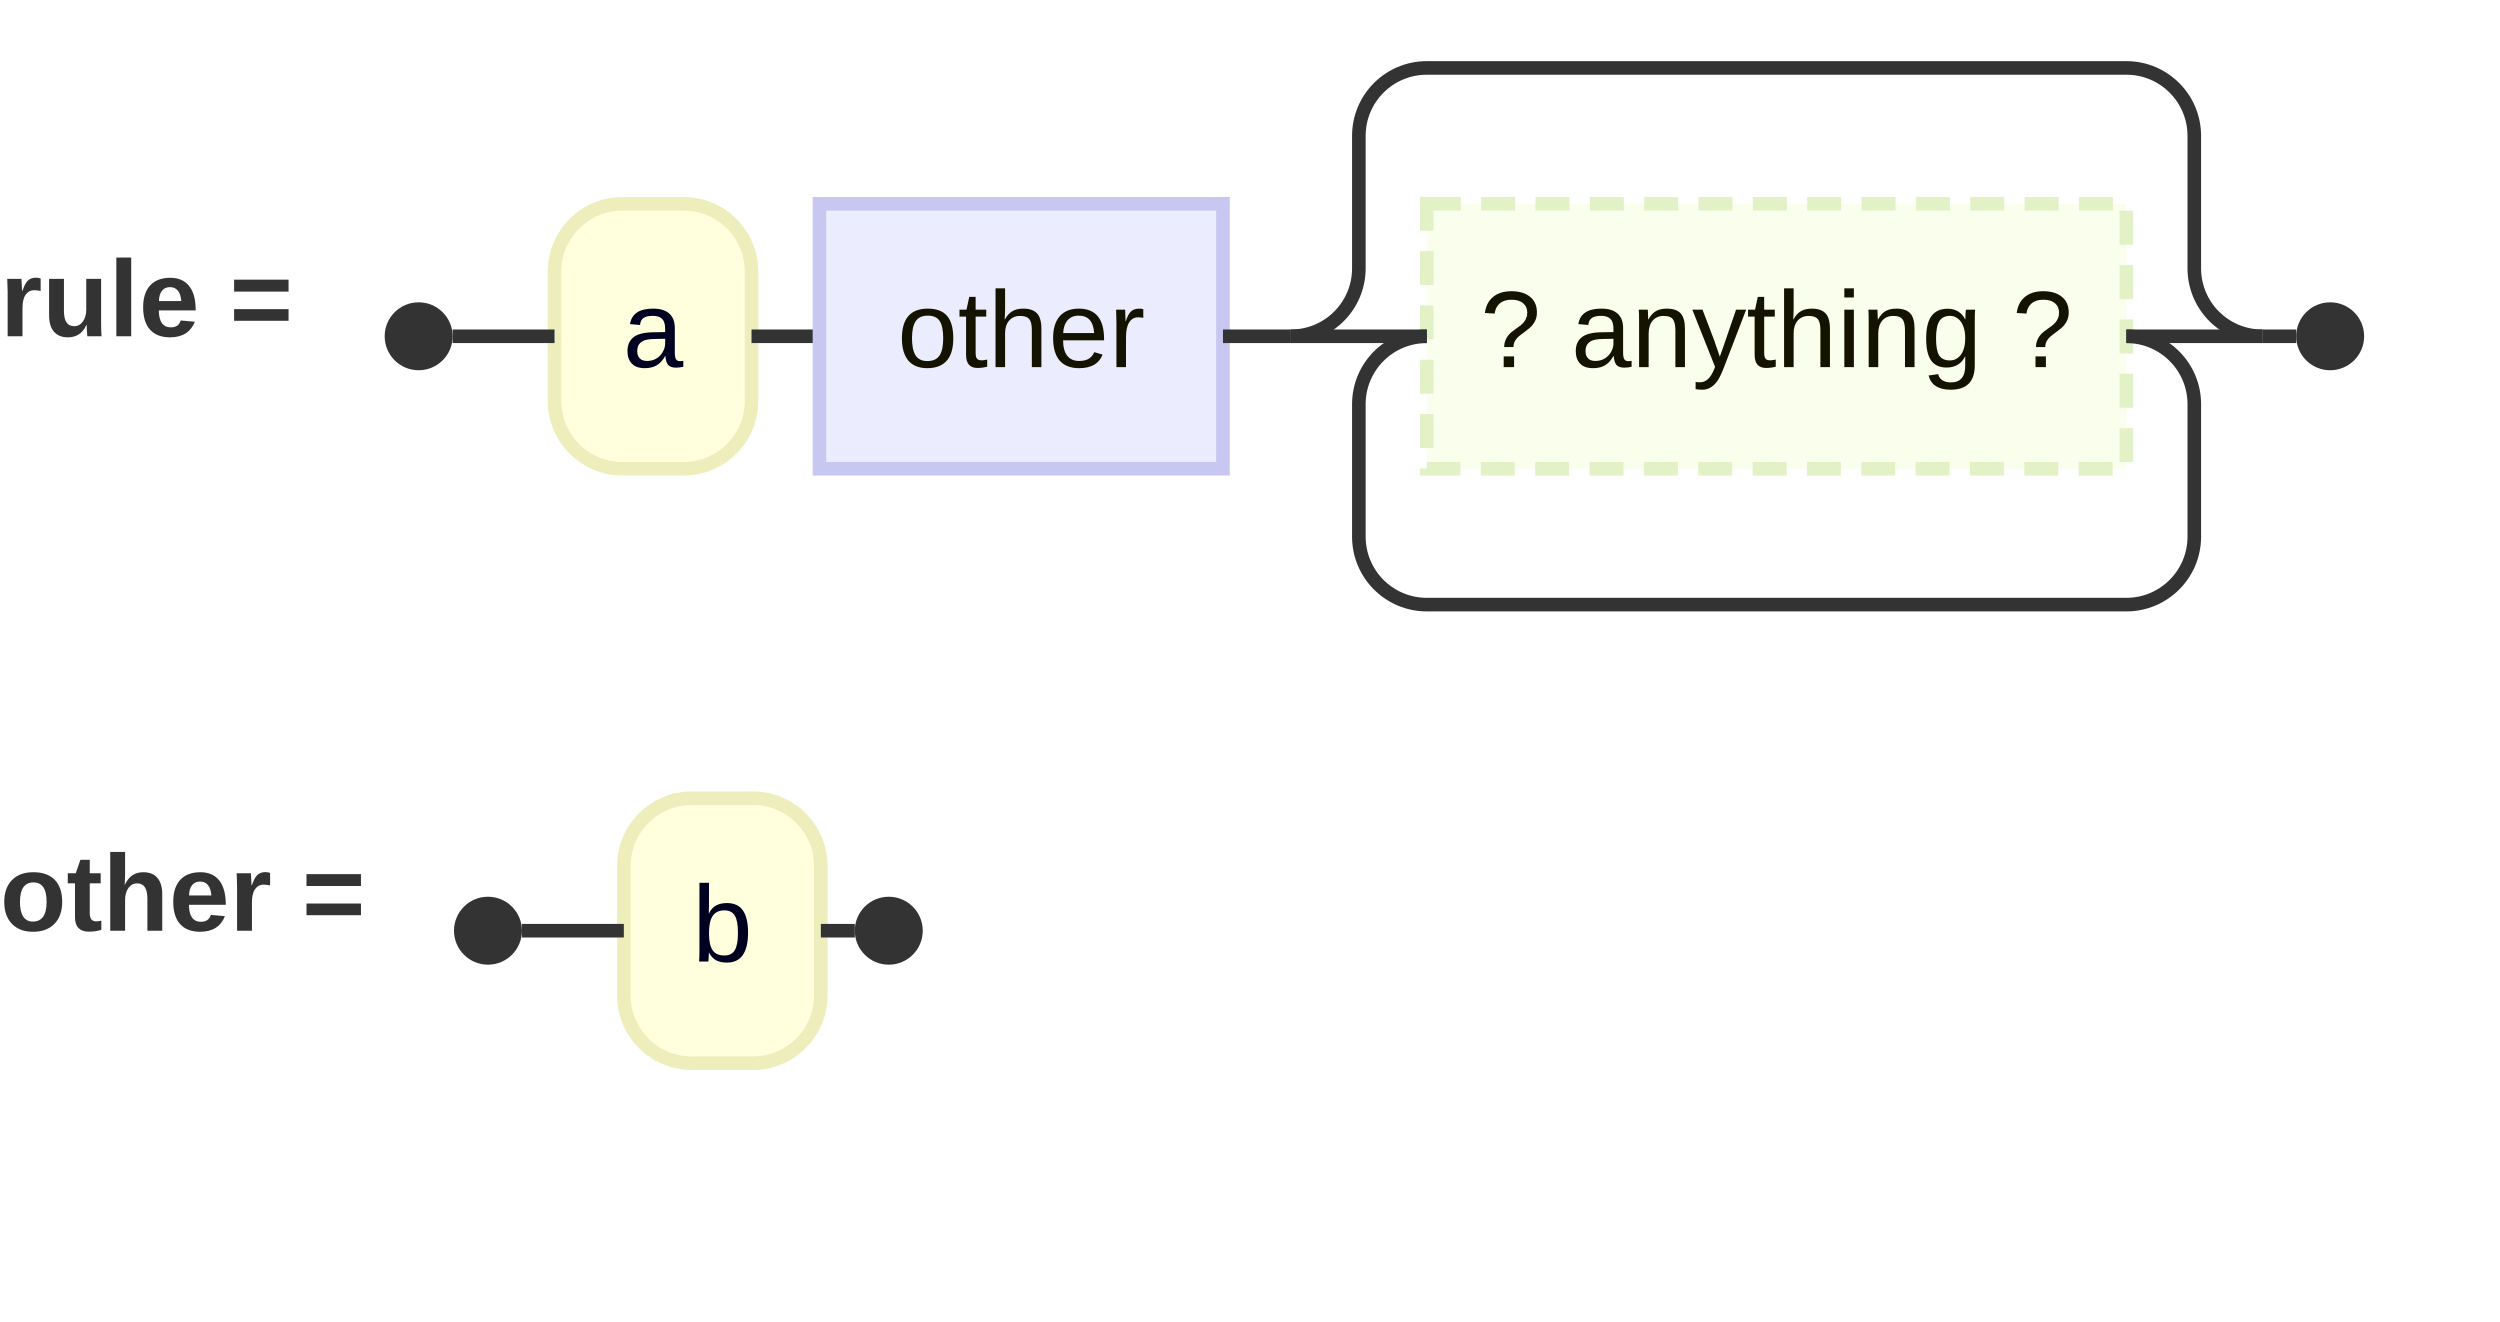
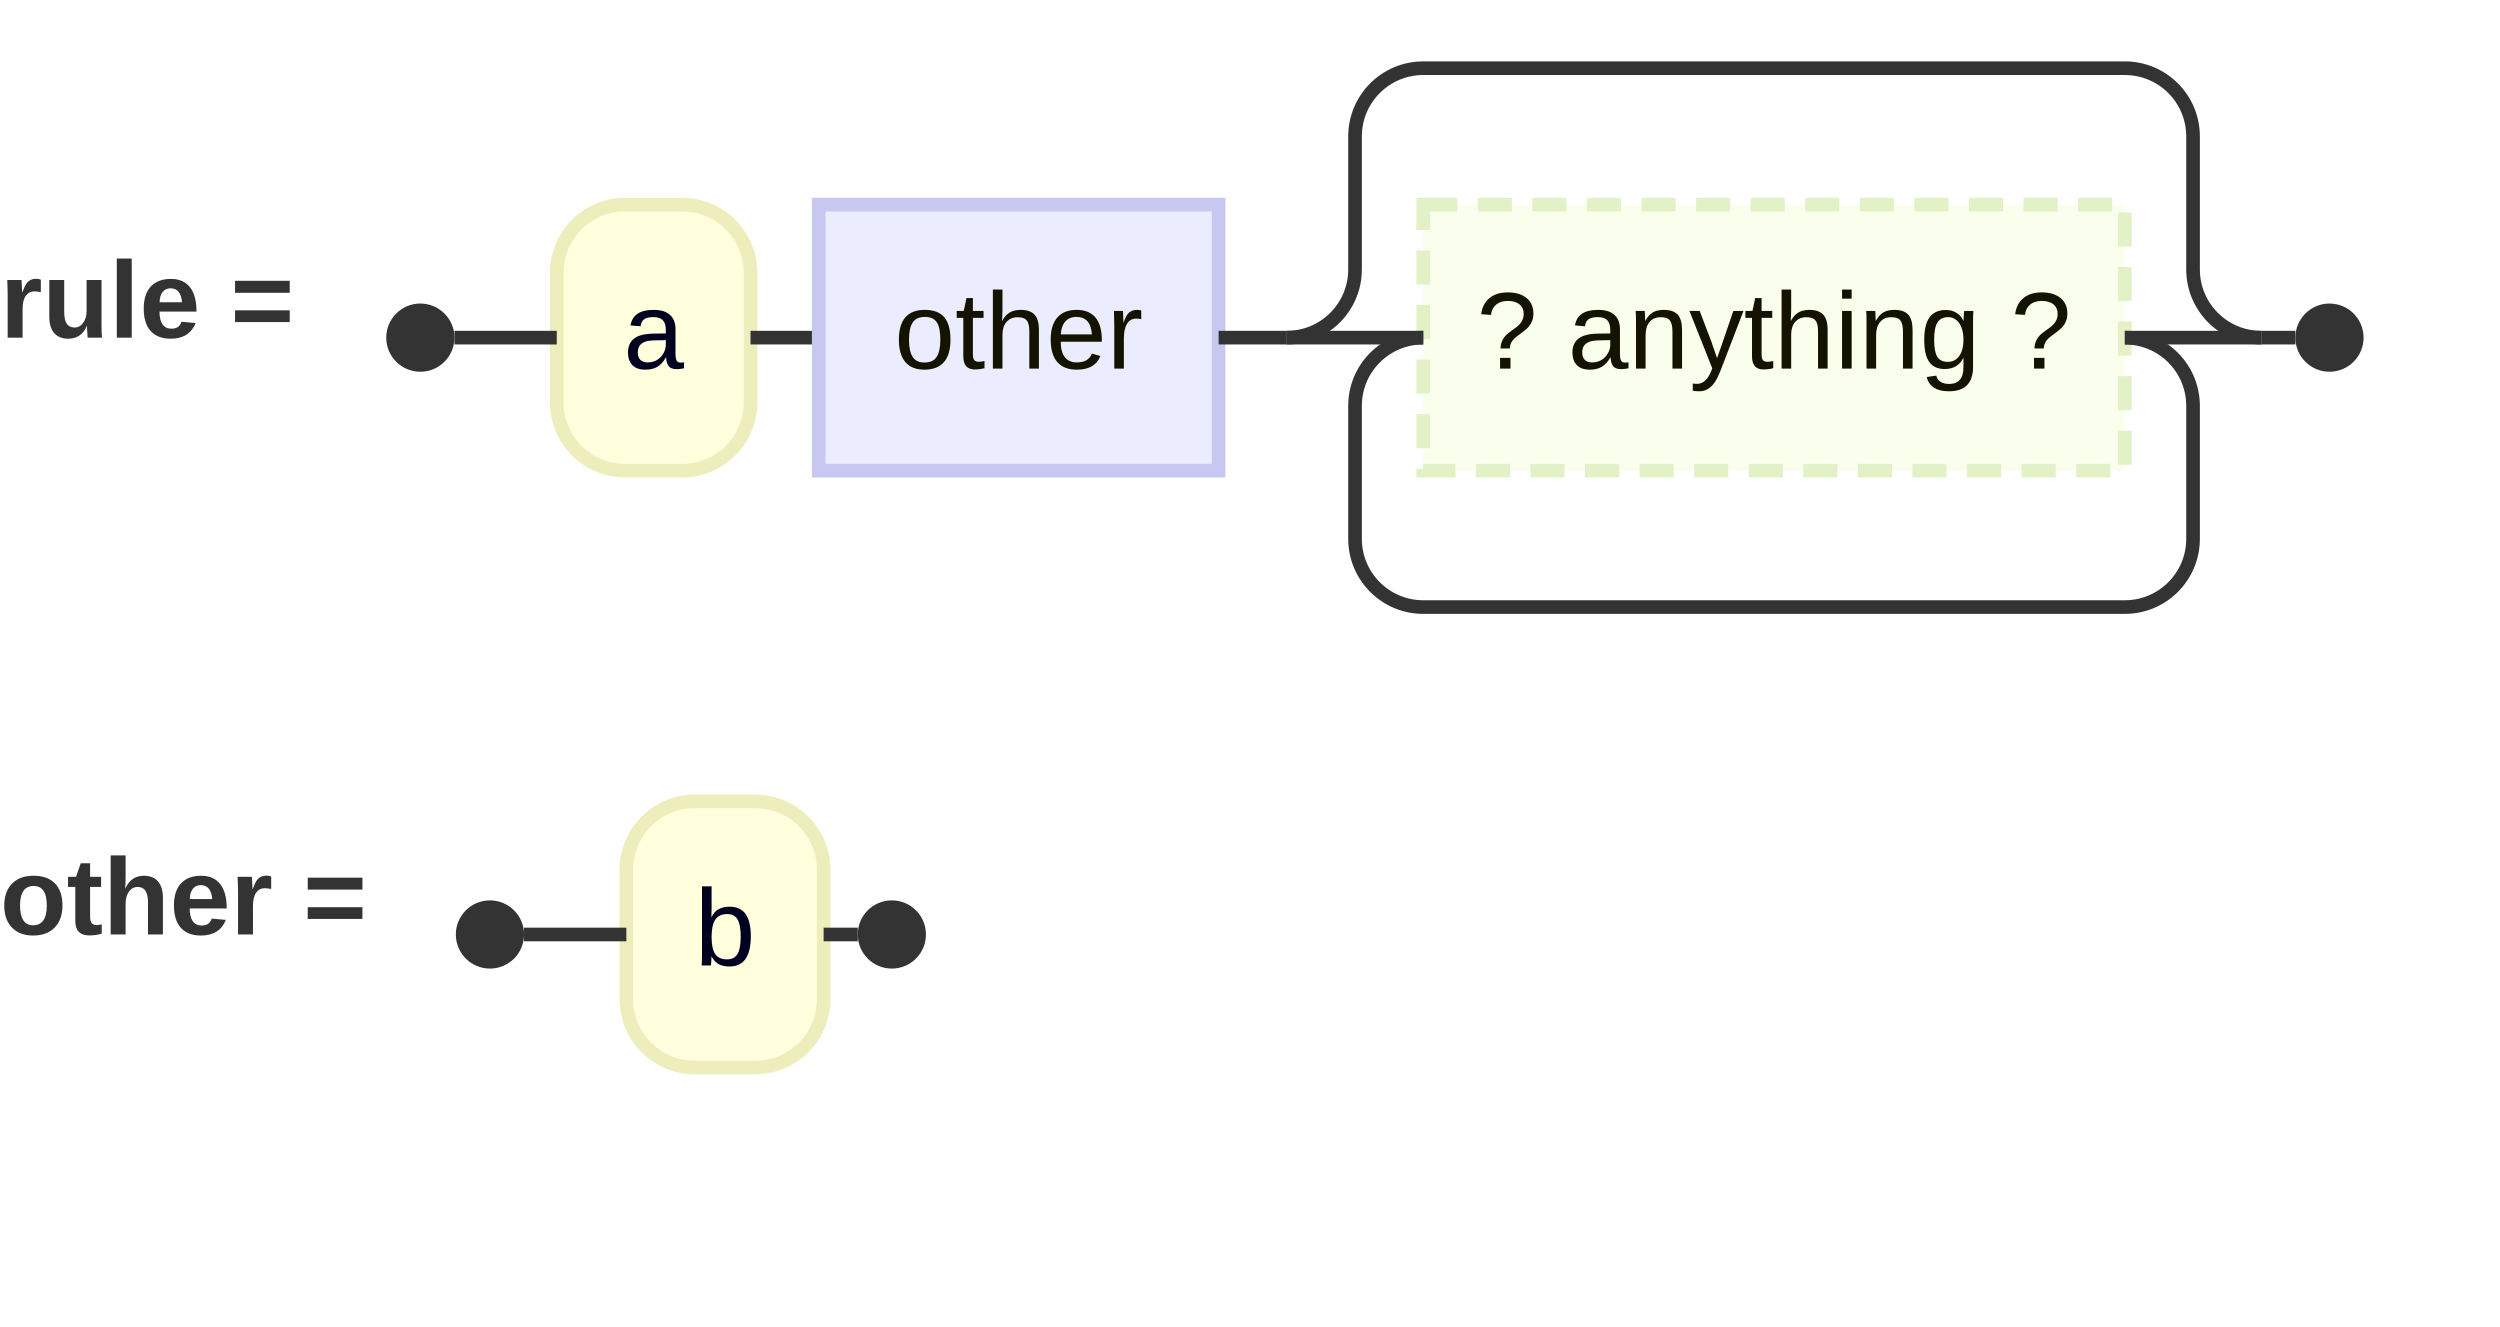
- <svg xmlns="http://www.w3.org/2000/svg" id="basic_ir" width="100%" class="railroad-diagram" style="max-width: 368px; background-color: white;" viewBox="0 0 368 194.5" role="graphics-document document" aria-roledescription="railroad">
+ <svg xmlns="http://www.w3.org/2000/svg" id="basic_ir" width="100%" class="railroad-diagram" style="max-width: 366.516px; background-color: white;" viewBox="0 0 366.516 194.5" role="graphics-document document" aria-roledescription="railroad">
  <style>#basic_ir{font-family:"trebuchet ms",verdana,arial,sans-serif;font-size:16px;fill:#333;}@keyframes edge-animation-frame{from{stroke-dashoffset:0;}}@keyframes dash{to{stroke-dashoffset:0;}}#basic_ir .edge-animation-slow{stroke-dasharray:9,5!important;stroke-dashoffset:900;animation:dash 50s linear infinite;stroke-linecap:round;}#basic_ir .edge-animation-fast{stroke-dasharray:9,5!important;stroke-dashoffset:900;animation:dash 20s linear infinite;stroke-linecap:round;}#basic_ir .error-icon{fill:#552222;}#basic_ir .error-text{fill:#552222;stroke:#552222;}#basic_ir .edge-thickness-normal{stroke-width:1px;}#basic_ir .edge-thickness-thick{stroke-width:3.5px;}#basic_ir .edge-pattern-solid{stroke-dasharray:0;}#basic_ir .edge-thickness-invisible{stroke-width:0;fill:none;}#basic_ir .edge-pattern-dashed{stroke-dasharray:3;}#basic_ir .edge-pattern-dotted{stroke-dasharray:2;}#basic_ir .marker{fill:#333333;stroke:#333333;}#basic_ir .marker.cross{stroke:#333333;}#basic_ir svg{font-family:"trebuchet ms",verdana,arial,sans-serif;font-size:16px;}#basic_ir p{margin:0;}#basic_ir .railroad-diagram{font-family:"trebuchet ms",verdana,arial,sans-serif;font-size:16px;}#basic_ir .railroad-terminal rect{fill:#ffffde;stroke:hsl(60, 60%, 83.529%);stroke-width:2px;}#basic_ir .railroad-terminal text{fill:#000021;font-family:"trebuchet ms",verdana,arial,sans-serif;font-size:16px;text-anchor:middle;dominant-baseline:middle;}#basic_ir .railroad-nonterminal rect{fill:#ECECFF;stroke:hsl(240, 60%, 86.275%);stroke-width:2px;}#basic_ir .railroad-nonterminal text{fill:#131300;font-family:"trebuchet ms",verdana,arial,sans-serif;font-size:16px;text-anchor:middle;dominant-baseline:middle;}#basic_ir .railroad-line{stroke:#333333;stroke-width:2px;fill:none;}#basic_ir .railroad-start circle,#basic_ir .railroad-end circle{fill:#333333;}#basic_ir .railroad-comment ellipse{fill:rgba(232,232,232, 0.8);stroke:hsl(80, 60%, 86.275%);stroke-width:2px;}#basic_ir .railroad-comment text{fill:rgb(6.333, 0, 19);font-style:italic;font-family:"trebuchet ms",verdana,arial,sans-serif;font-size:16px;text-anchor:middle;dominant-baseline:middle;}#basic_ir .railroad-special rect{fill:hsl(80, 100%, 96.275%);stroke:hsl(80, 60%, 86.275%);stroke-width:2px;stroke-dasharray:5,3;}#basic_ir .railroad-special text{fill:#131300;font-family:"trebuchet ms",verdana,arial,sans-serif;font-size:16px;text-anchor:middle;dominant-baseline:middle;}#basic_ir .railroad-rule-name{font-weight:bold;fill:#333;font-family:"trebuchet ms",verdana,arial,sans-serif;font-size:16px;}#basic_ir .node .neo-node{stroke:#9370DB;}#basic_ir [data-look="neo"].node rect,#basic_ir [data-look="neo"].cluster rect,#basic_ir [data-look="neo"].node polygon{stroke:#9370DB;filter:drop-shadow(1px 2px 2px rgba(185, 185, 185, 1));}#basic_ir [data-look="neo"].swimlane.cluster rect{filter:none;}#basic_ir [data-look="neo"].node path{stroke:#9370DB;stroke-width:1px;}#basic_ir [data-look="neo"].node .outer-path{filter:drop-shadow(1px 2px 2px rgba(185, 185, 185, 1));}#basic_ir [data-look="neo"].node .neo-line path{stroke:#9370DB;filter:none;}#basic_ir [data-look="neo"].node circle{stroke:#9370DB;filter:drop-shadow(1px 2px 2px rgba(185, 185, 185, 1));}#basic_ir [data-look="neo"].node circle .state-start{fill:#000000;}#basic_ir [data-look="neo"].icon-shape .icon{fill:#9370DB;filter:drop-shadow(1px 2px 2px rgba(185, 185, 185, 1));}#basic_ir [data-look="neo"].icon-shape .icon-neo path{stroke:#9370DB;filter:drop-shadow(1px 2px 2px rgba(185, 185, 185, 1));}#basic_ir :root{--mermaid-font-family:"trebuchet ms",verdana,arial,sans-serif;}</style>
  <g />
  <g class="railroad-rule" transform="translate(0, 10)">
    <g transform="translate(81.625, 0)">
      <g class="railroad-sequence">
        <g class="railroad-terminal" transform="translate(0, 20)">
-           <rect x="0" y="0" width="29" height="39" rx="10" ry="10" />
-           <text x="14.5" y="19.5">a</text>
+           <rect x="0" y="0" width="28.406" height="39" rx="10" ry="10" />
+           <text x="14.203" y="19.5">a</text>
        </g>
-         <path class="railroad-line" d="M 29 39.5 L 39 39.5" />
-         <g class="railroad-nonterminal" transform="translate(39, 20)">
-           <rect x="0" y="0" width="59.398" height="39" />
-           <text x="29.699" y="19.5">other</text>
+         <path class="railroad-line" d="M 28.406 39.5 L 38.406 39.5" />
+         <g class="railroad-nonterminal" transform="translate(38.40625, 20)">
+           <rect x="0" y="0" width="58.625" height="39" />
+           <text x="29.312" y="19.5">other</text>
        </g>
-         <path class="railroad-line" d="M 98.398 39.5 L 108.398 39.5" />
-         <g class="railroad-repetition" transform="translate(108.3984, 0)">
+         <path class="railroad-line" d="M 97.031 39.5 L 107.031 39.5" />
+         <g class="railroad-repetition" transform="translate(107.0312, 0)">
          <g class="railroad-special" transform="translate(20, 20)">
-             <rect x="0" y="0" width="102.977" height="39" />
-             <text x="51.488" y="19.5">? anything ?</text>
+             <rect x="0" y="0" width="102.859" height="39" />
+             <text x="51.43" y="19.5">? anything ?</text>
          </g>
          <path class="railroad-line" d="M 0 39.5 L 20 39.5" />
-           <path class="railroad-line" d="M 122.977 39.5 L 142.977 39.5" />
-           <path class="railroad-line" d="M 122.977 39.5 A 10 10 0 0 1 132.977 49.5 L 132.977 69 A 10 10 0 0 1 122.977 79 L 20 79 A 10 10 0 0 1 10 69 L 10 49.5 A 10 10 0 0 1 20 39.5" />
-           <path class="railroad-line" d="M 0 39.5 A 10 10 0 0 0 10 29.5 L 10 10 A 10 10 0 0 1 20 0 L 122.977 0 A 10 10 0 0 1 132.977 10 L 132.977 29.5 A 10 10 0 0 0 142.977 39.5" />
+           <path class="railroad-line" d="M 122.859 39.5 L 142.859 39.5" />
+           <path class="railroad-line" d="M 122.859 39.5 A 10 10 0 0 1 132.859 49.5 L 132.859 69 A 10 10 0 0 1 122.859 79 L 20 79 A 10 10 0 0 1 10 69 L 10 49.5 A 10 10 0 0 1 20 39.5" />
+           <path class="railroad-line" d="M 0 39.5 A 10 10 0 0 0 10 29.5 L 10 10 A 10 10 0 0 1 20 0 L 122.859 0 A 10 10 0 0 1 132.859 10 L 132.859 29.5 A 10 10 0 0 0 142.859 39.5" />
        </g>
      </g>
    </g>
    <g class="railroad-rule-name-group">
      <text class="railroad-rule-name" x="0" y="39.5">rule =</text>
    </g>
    <g class="railroad-start">
      <circle cx="61.625" cy="39.5" r="5" />
    </g>
    <g class="railroad-end">
-       <circle cx="343" cy="39.5" r="5" />
+       <circle cx="341.516" cy="39.5" r="5" />
    </g>
    <path class="railroad-line" d="M 66.625 39.5 L 81.625 39.5" />
-     <path class="railroad-line" d="M 333 39.5 L 338 39.5" />
+     <path class="railroad-line" d="M 331.516 39.5 L 336.516 39.5" />
  </g>
  <g class="railroad-rule" transform="translate(0, 117)">
    <g transform="translate(91.82812, 0.5)">
      <g class="railroad-terminal">
-         <rect x="0" y="0" width="29" height="39" rx="10" ry="10" />
-         <text x="14.5" y="19.5">b</text>
+         <rect x="0" y="0" width="28.922" height="39" rx="10" ry="10" />
+         <text x="14.461" y="19.5">b</text>
      </g>
    </g>
    <g class="railroad-rule-name-group">
      <text class="railroad-rule-name" x="0" y="20">other =</text>
    </g>
    <g class="railroad-start">
      <circle cx="71.828" cy="20" r="5" />
    </g>
    <g class="railroad-end">
-       <circle cx="130.828" cy="20" r="5" />
+       <circle cx="130.75" cy="20" r="5" />
    </g>
    <path class="railroad-line" d="M 76.828 20 L 91.828 20" />
-     <path class="railroad-line" d="M 120.828 20 L 125.828 20" />
+     <path class="railroad-line" d="M 120.75 20 L 125.75 20" />
  </g>
</svg>
